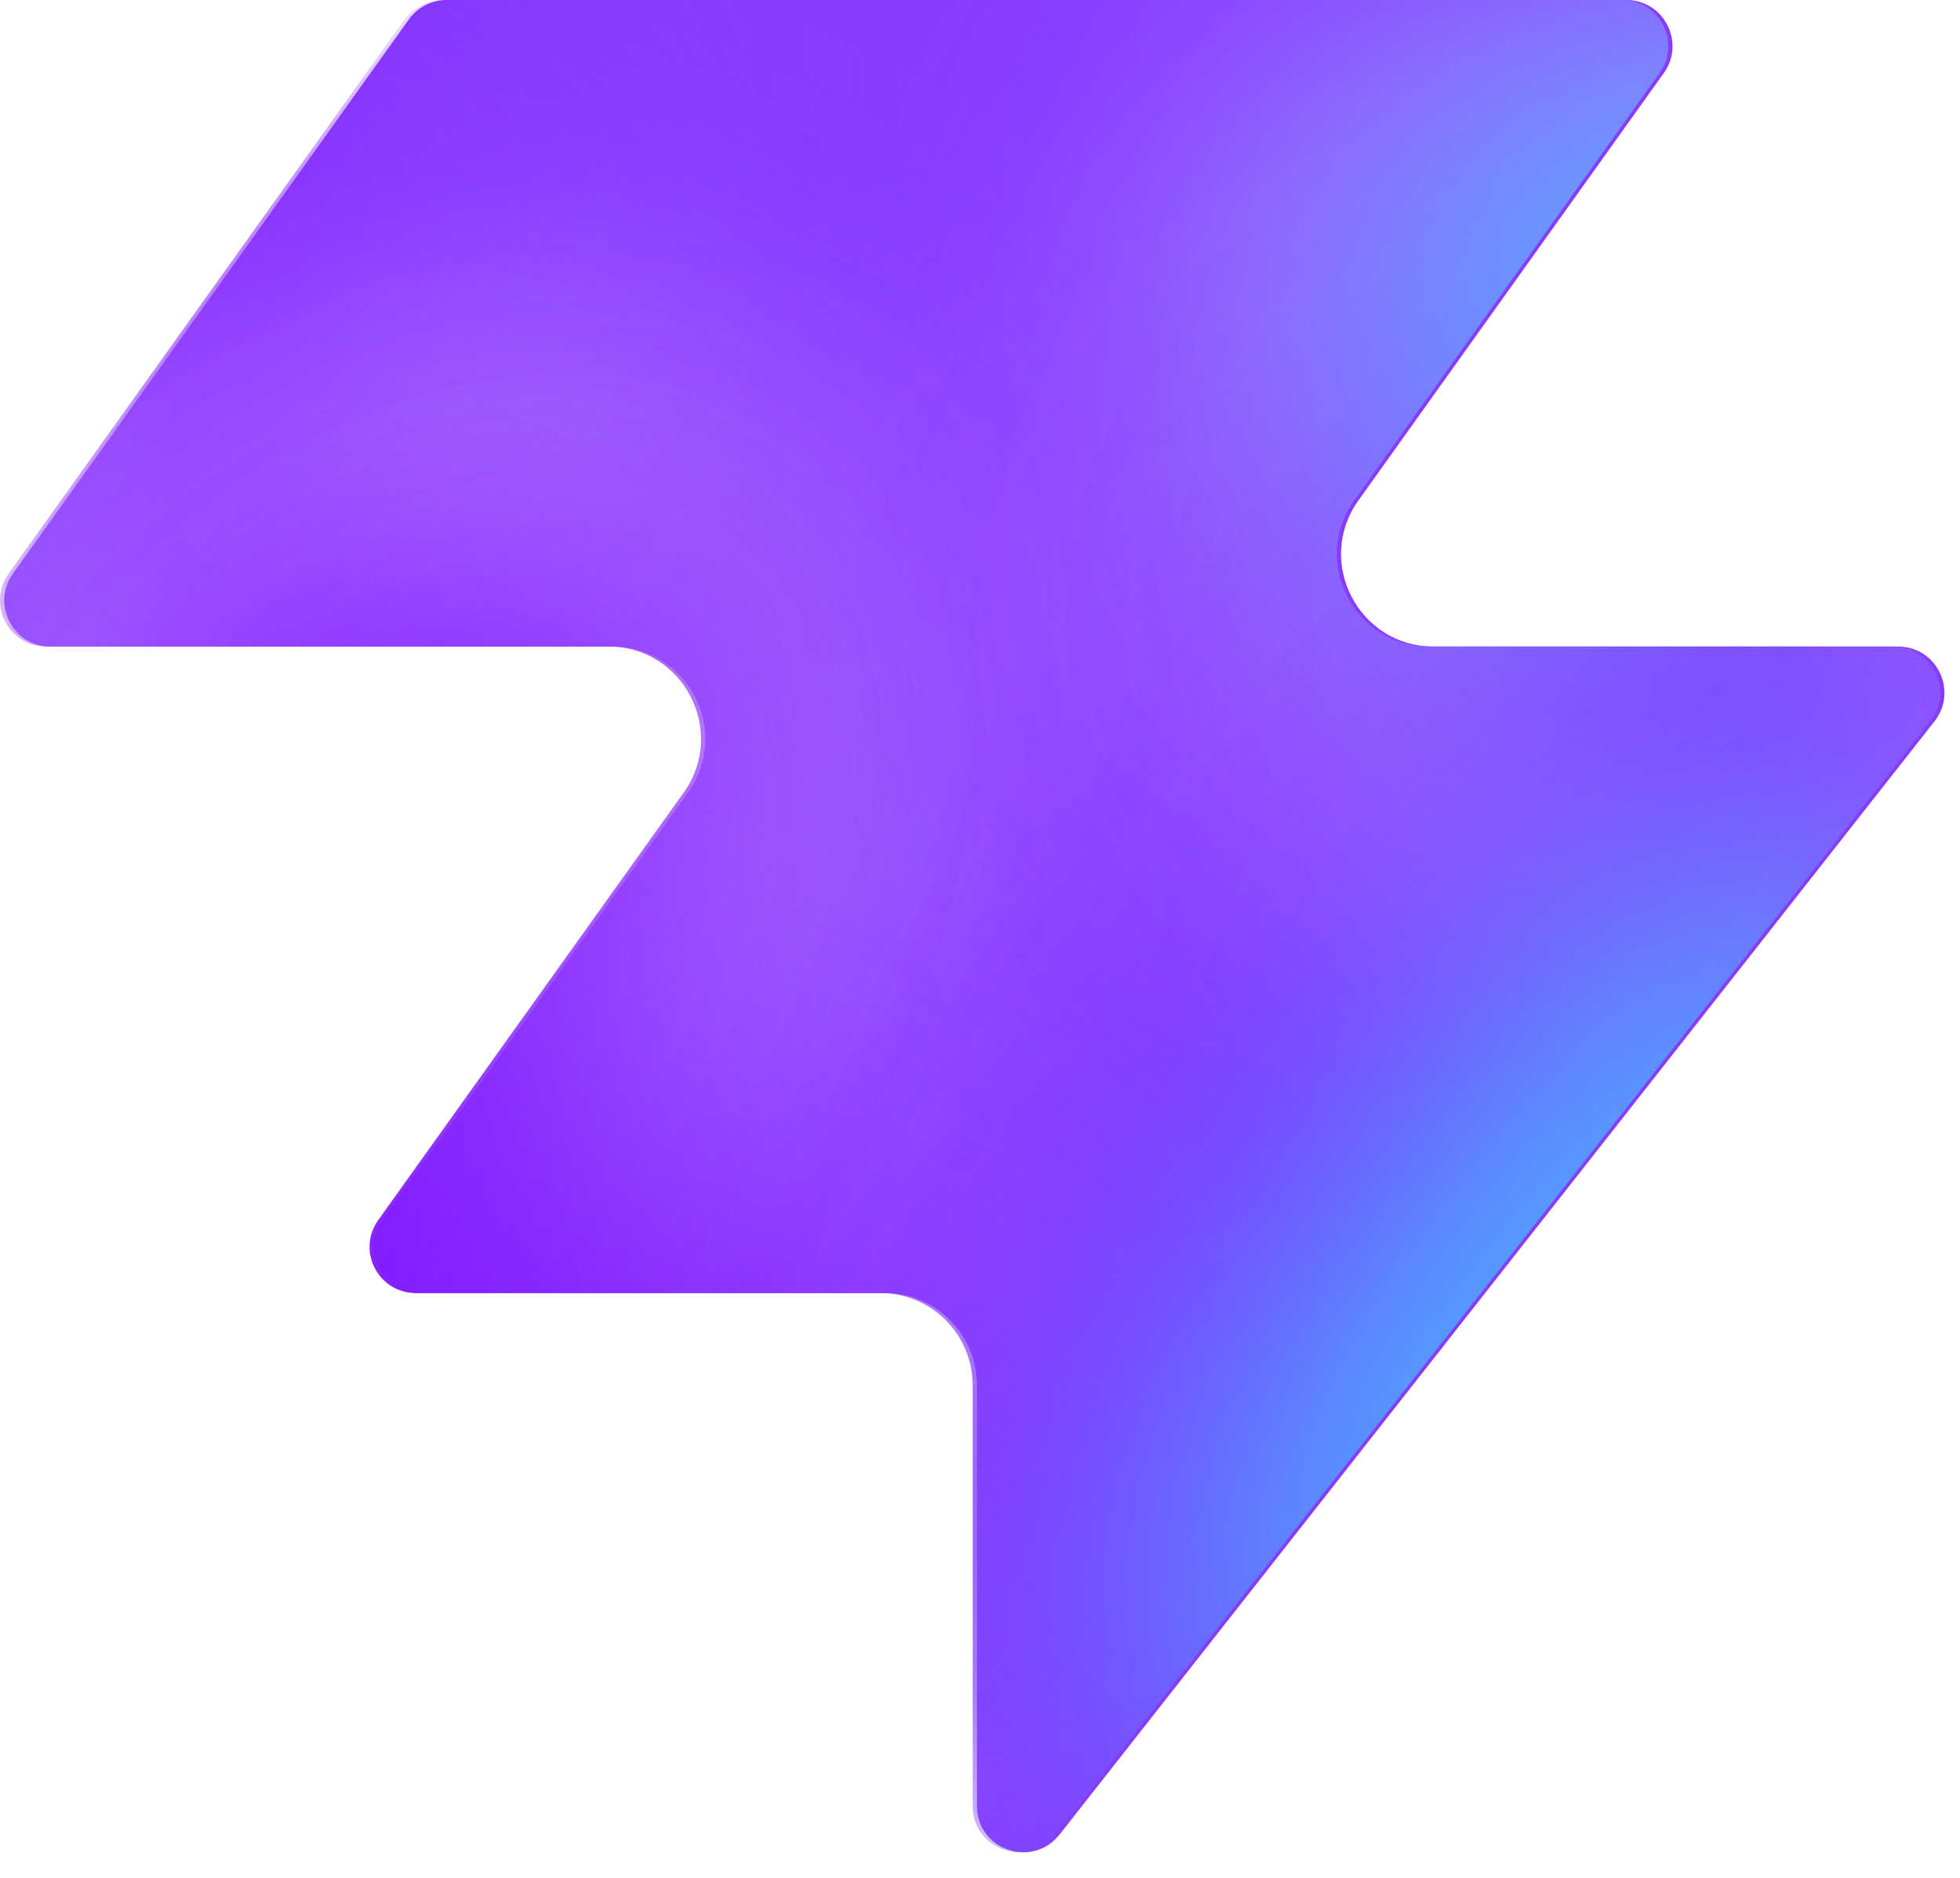
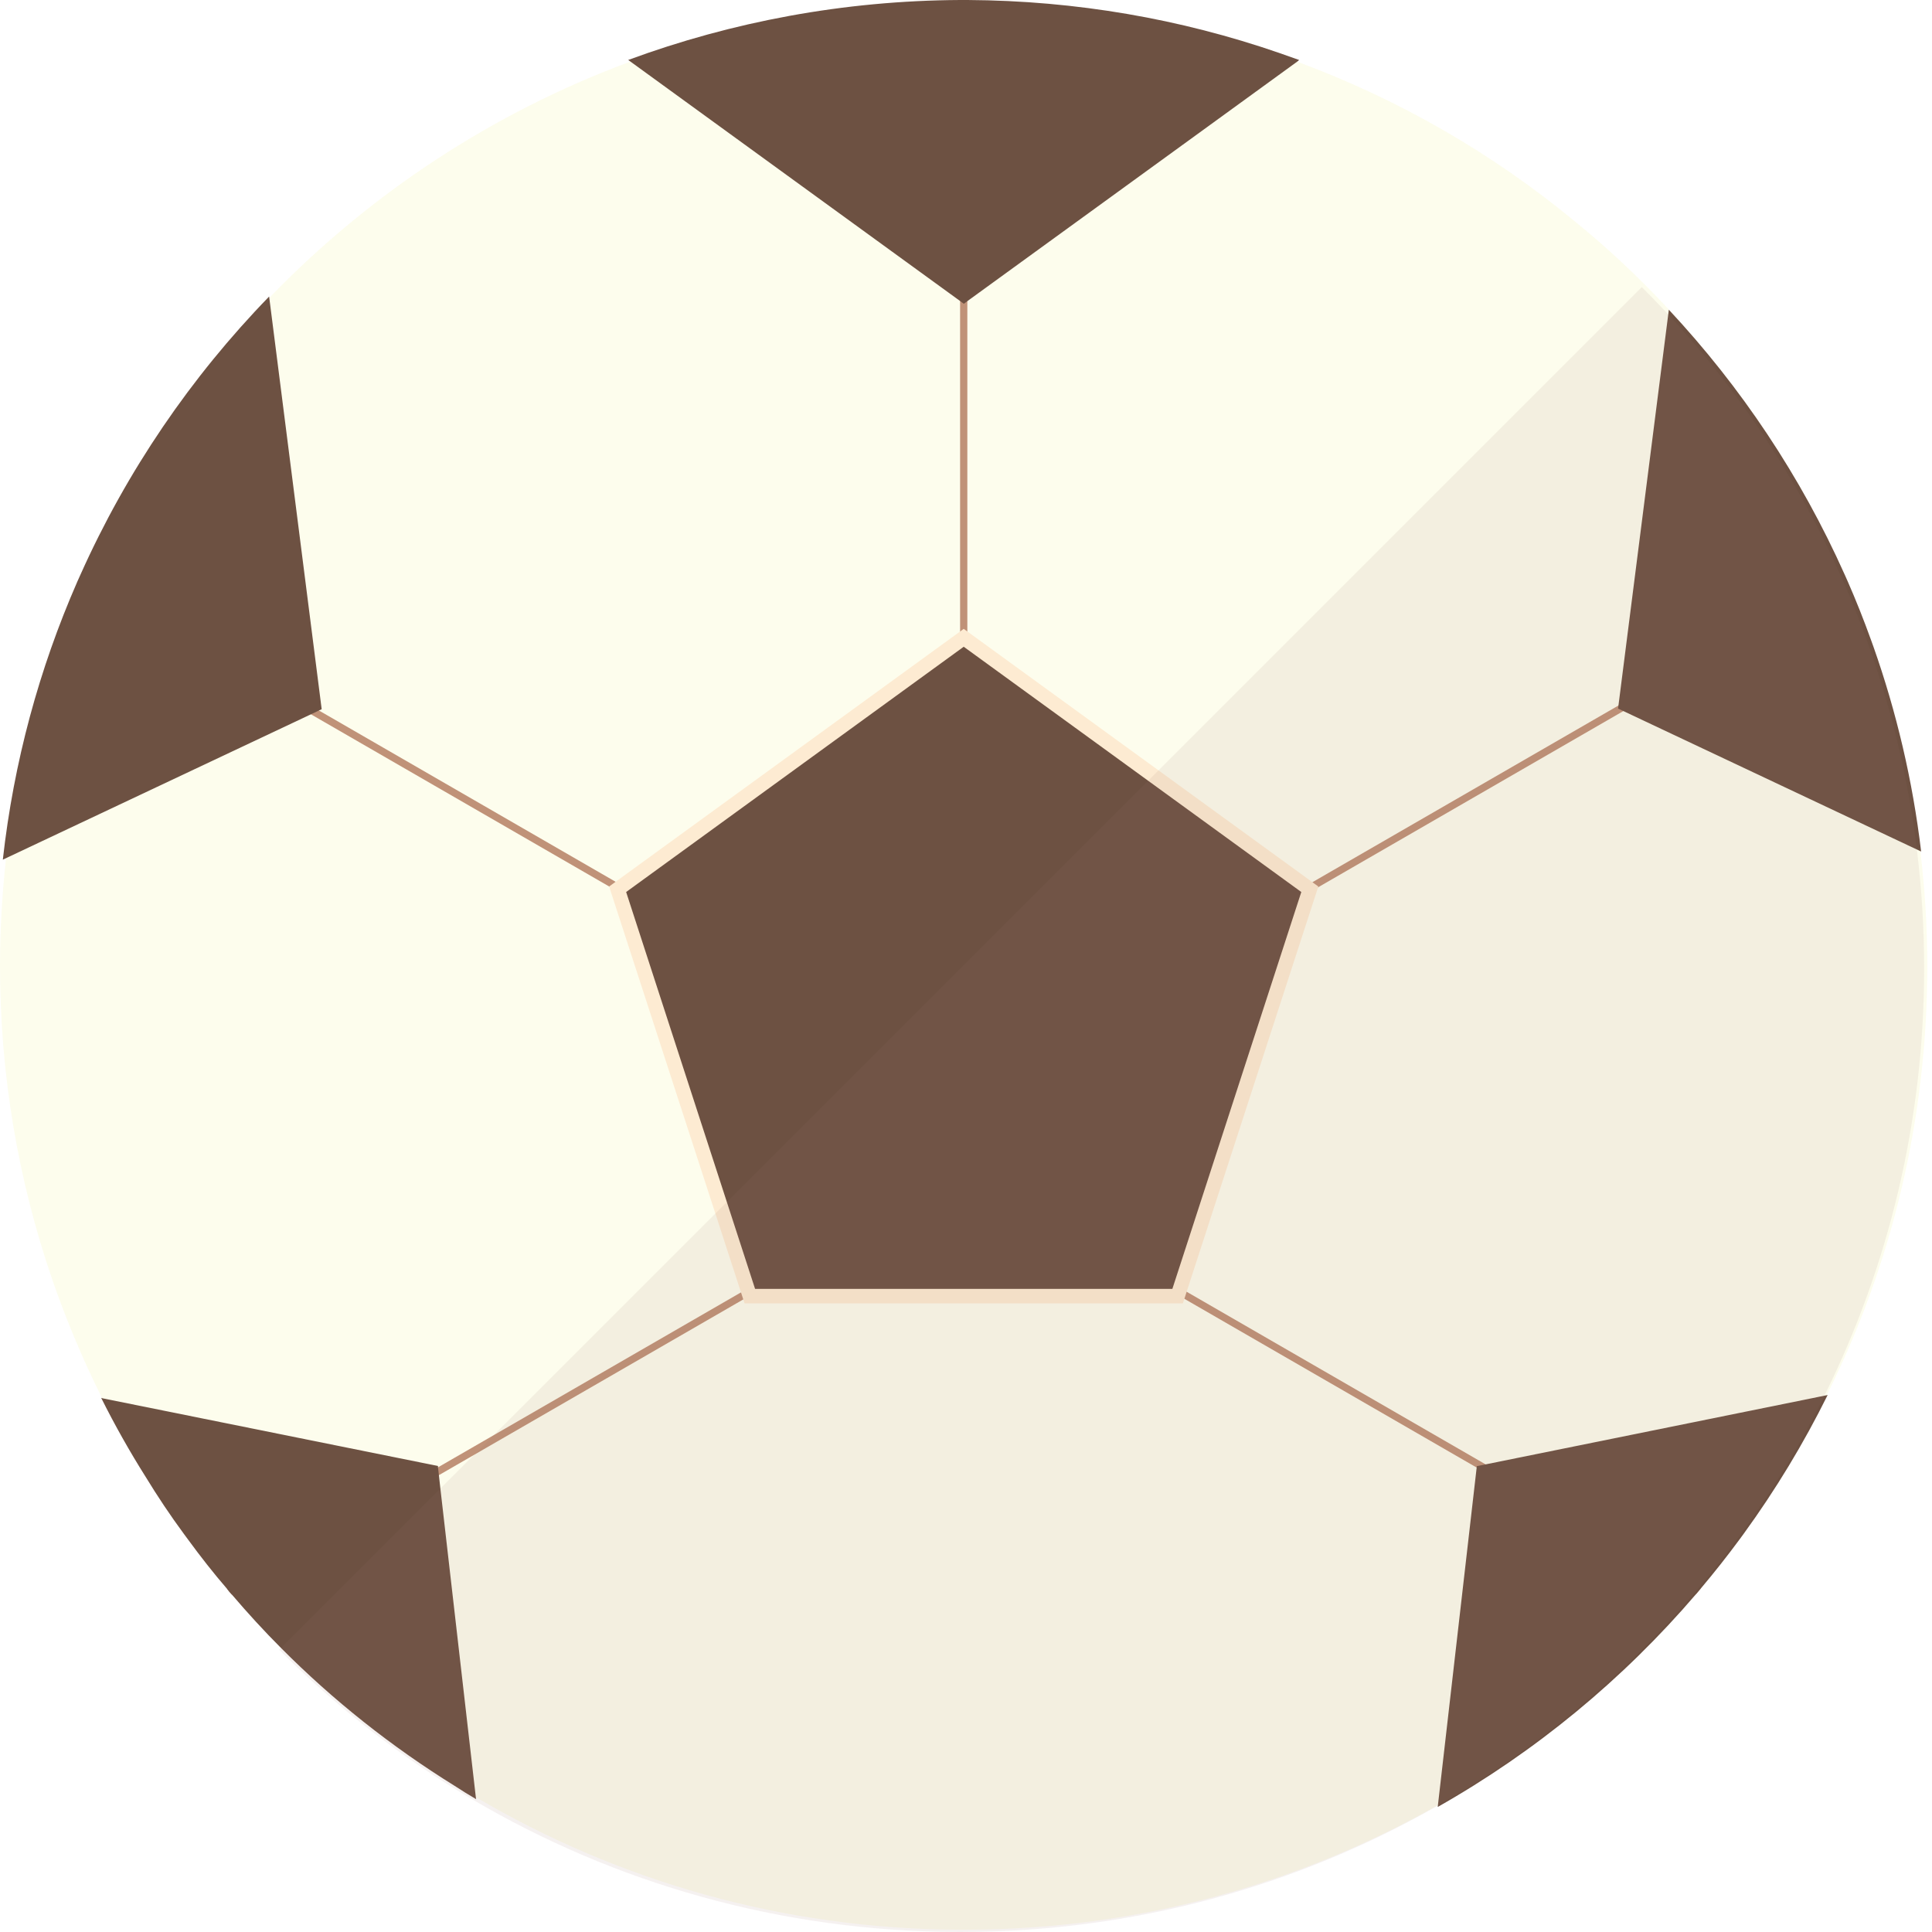
- <svg xmlns="http://www.w3.org/2000/svg" width="48" height="46" fill="none" viewBox="0 0 48 46">
-   <path fill="#863bff" d="M25.946 44.938c-.664.845-2.021.375-2.021-.698V33.937a2.26 2.26 0 0 0-2.262-2.262H10.287c-.92 0-1.456-1.04-.92-1.788l7.48-10.471c1.07-1.497 0-3.578-1.842-3.578H1.237c-.92 0-1.456-1.04-.92-1.788L10.013.474c.214-.297.556-.474.92-.474h28.894c.92 0 1.456 1.04.92 1.788l-7.48 10.471c-1.07 1.498 0 3.579 1.842 3.579h11.377c.943 0 1.473 1.088.89 1.83L25.947 44.94z" style="fill:#863bff;fill:color(display-p3 .525 .23 1);fill-opacity:1" />
-   <mask id="a" width="48" height="46" x="0" y="0" maskUnits="userSpaceOnUse" style="mask-type:alpha">
-     <path fill="#000" d="M25.842 44.938c-.664.844-2.021.375-2.021-.698V33.937a2.26 2.26 0 0 0-2.262-2.262H10.183c-.92 0-1.456-1.04-.92-1.788l7.48-10.471c1.07-1.498 0-3.579-1.842-3.579H1.133c-.92 0-1.456-1.04-.92-1.787L9.91.473c.214-.297.556-.474.92-.474h28.894c.92 0 1.456 1.04.92 1.788l-7.48 10.471c-1.07 1.498 0 3.578 1.842 3.578h11.377c.943 0 1.473 1.088.89 1.832L25.843 44.94z" style="fill:#000;fill-opacity:1" />
-   </mask>
-   <g mask="url(#a)">
-     <g filter="url(#b)">
-       <ellipse cx="5.508" cy="14.704" fill="#ede6ff" rx="5.508" ry="14.704" style="fill:#ede6ff;fill:color(display-p3 .927 .903 1);fill-opacity:1" transform="matrix(.00324 1 1 -.00324 -4.47 31.516)" />
+ <svg xmlns="http://www.w3.org/2000/svg" height="800px" width="800px" version="1.1" id="_x36_" viewBox="0 0 512 512" xml:space="preserve">
+   <g>
+     <g>
+       <path style="fill:#FDFDED;" d="M510.755,256.06c0,40.616-9.472,79.066-26.409,113.18c-0.08,0.16-0.16,0.401-0.321,0.562    c-6.261,12.602-13.646,24.723-21.833,36.121c-0.08,0-0.08,0.08-0.161,0.16c-0.321,0.401-0.642,0.883-0.963,1.365    c-0.08,0.08-0.08,0.08-0.161,0.16c-3.211,4.415-6.663,8.75-10.194,12.923c-0.08,0.08-0.161,0.241-0.241,0.321    c-0.321,0.401-0.642,0.722-1.044,1.204c-0.08,0.08-0.161,0.161-0.241,0.241c-9.552,11.158-20.067,21.512-31.466,30.823    c-2.569,2.087-5.217,4.174-7.866,6.181c-1.525,1.204-2.97,2.328-4.495,3.371c-2.167,1.686-4.415,3.291-6.743,4.816    c-2.889,2.007-5.859,3.933-8.829,5.779c-2.89,1.766-5.78,3.452-8.669,5.137h-0.08c-36.843,20.87-79.386,32.83-124.658,32.991    h-1.926c-46.797-0.16-90.625-12.923-128.271-35.078h-0.08c-2.248-1.364-4.495-2.729-6.743-4.174    c-16.215-10.194-31.145-22.155-44.63-35.64c-4.495-4.495-8.829-9.231-12.923-14.047c-0.161-0.08-0.241-0.241-0.321-0.321    c-0.401-0.401-0.722-0.802-1.044-1.204c-0.08-0.08-0.16-0.161-0.24-0.241c-3.612-4.254-7.064-8.589-10.355-13.084    c-0.402-0.562-0.723-1.043-1.124-1.605c-3.291-4.495-6.422-9.07-9.312-13.806c-4.495-6.983-8.589-14.208-12.361-21.673    c-0.08-0.161-0.161-0.321-0.241-0.482c-4.977-10.034-9.311-20.388-13.004-31.064C4.896,312.971,0,285.037,0,256.06    c0-9.712,0.562-19.264,1.605-28.656c2.89-25.927,9.632-50.65,19.746-73.607v-0.161l0.723-1.605c0.08-0.08,0.08-0.08,0.08-0.161    c12.121-27.211,28.977-51.774,49.286-72.965c0.241-0.241,0.482-0.561,0.722-0.803c26.248-26.97,58.356-48.162,94.317-61.567    c0.161-0.08,0.401-0.161,0.562-0.241c27.292-9.953,56.751-15.492,87.414-15.653h1.926c28.737,0.161,56.349,4.977,82.035,13.807    c1.766,0.642,3.532,1.204,5.298,1.926c0.16,0,0.401,0.08,0.562,0.161c26.729,9.953,51.292,24.161,72.884,41.981    c8.83,7.144,17.097,14.93,24.884,23.278c0.08,0.08,0.16,0.241,0.241,0.321c1.846,1.926,3.612,3.933,5.378,5.94    c1.685,1.926,3.452,4.013,5.137,6.101c0,0,0.08,0,0.08,0.08c3.211,3.853,6.342,7.866,9.312,11.96    c1.525,2.087,3.05,4.254,4.575,6.502c1.364,1.926,2.648,4.013,3.933,6.02c0.401,0.482,0.642,0.963,0.963,1.445    c1.204,1.926,2.328,3.853,3.532,5.78c1.445,2.408,2.809,4.816,4.174,7.304c3.291,6.101,6.422,12.361,9.312,18.783    c0.08,0.08,0.161,0.16,0.161,0.241c0.241,0.482,0.482,1.044,0.642,1.525c1.124,2.488,2.168,5.057,3.211,7.626    c0.08,0.08,0.08,0.161,0.161,0.321c0.963,2.488,1.846,4.977,2.809,7.545c0.241,0.562,0.401,1.204,0.642,1.847    c6.1,17.258,10.355,35.479,12.602,54.262c0,0.08,0,0.08,0,0.161C510.113,235.511,510.755,245.705,510.755,256.06z" />
+       <path style="fill:#C09278;" d="M256.355,1.114v323.221c-0.316,0.006-0.643,0.006-0.959,0.006c-0.316,0-0.643,0-0.959-0.006V1.114    H256.355z" />
+       <path style="fill:#C09278;" d="M316.895,322.46l-0.604,1.871l-42.313-24.433l-1.919-1.103l-15.703-9.065l-0.796-0.46l-1.122-0.652    l-0.796-0.461l-87.255-50.371l-83.591-48.261L21.391,154.07l0.71-1.573c0.029-0.067,0.058-0.125,0.086-0.192l62.727,36.213    l81.864,47.263l87.658,50.611l1.132,0.652l0.787,0.46l1.132,0.652l16.5,9.526l1.918,1.113L316.895,322.46z" />
+       <path style="fill:#C09278;" d="M336.713,261.47l-0.892,2.724l-59.916,34.601l-1.928,1.103l-16.49,9.526l-1.132,0.652l-0.787,0.451    l-1.132,0.652l-52.626,30.39l-85.5,49.364L61.45,422.608c-0.422-0.499-0.844-0.988-1.266-1.487l55.887-32.26l83.697-48.328    l53.882-31.109l0.787-0.451l1.132-0.652l0.787-0.461l15.703-9.065l1.928-1.113L336.713,261.47z" />
+       <path style="fill:#C09278;" d="M450.713,420.987c-0.413,0.499-0.835,0.998-1.257,1.487l-58.122-33.555l-82.008-47.35    l-52.971-30.582l-0.787-0.46l-1.132-0.652l-0.787-0.451l-16.499-9.526l-1.919-1.113l-60.348-34.841l-0.883-2.724l63.149,36.462    l1.919,1.113l15.368,8.864l1.132,0.662l0.787,0.451l1.132,0.652l53.595,30.946l82.622,47.705L450.713,420.987z" />
+       <path style="fill:#C09278;" d="M489.468,154.223l-59.513,34.361l-85.625,49.431l-86.843,50.141l-1.132,0.652l-0.796,0.46    l-1.122,0.652l-15.368,8.873l-1.919,1.103l-42.592,24.596l-0.614-1.871l41.287-23.838l1.919-1.103l16.49-9.526l0.796-0.46    l1.132-0.652l0.787-0.451l87.812-50.697l84.569-48.827l59.945-34.611C488.95,153.043,489.209,153.638,489.468,154.223z" />
+       <polygon style="fill:#FDEBD2;" points="197.316,345.406 161.425,234.928 255.396,166.652 349.37,234.929 313.477,345.406   " />
+       <path style="fill:#6D5142;" d="M344.276,15.893l-0.241,0.241l-0.321,0.24l-26.409,19.184l-60.924,44.229l-0.963,0.722    l-0.963-0.722l-87.414-63.493l-0.562-0.401C193.931,5.779,223.55,0.16,254.455,0h1.926c28.897,0.16,56.59,5.057,82.437,13.967    C340.664,14.609,342.51,15.251,344.276,15.893z" />
+       <path style="fill:#6D5142;" d="M509.121,225.662l-78.987-37.258l-1.333-0.633l0.115-0.883l13.344-104.81    c19.176,20.529,34.994,44.213,46.601,70.2c0.269,0.585,0.528,1.18,0.787,1.765c2.226,5.074,4.278,10.245,6.168,15.492    c0.23,0.604,0.451,1.218,0.662,1.832C502.588,188.682,506.876,206.861,509.121,225.662z" />
+       <path style="fill:#6D5142;" d="M85.25,187.951l-1.209,0.566l-2.12,1.007L0.748,227.818c2.887-25.881,9.65-50.602,19.694-73.567    l0.077-0.182l0.71-1.573c0.029-0.067,0.058-0.125,0.086-0.192c12.288-27.493,29.306-52.405,50.007-73.72L85.25,187.951z" />
+       <path style="fill:#6D5142;" d="M126.183,476.801c-1.926-1.123-3.853-2.328-5.699-3.532    c-16.696-10.355-32.188-22.636-45.995-36.522c-4.495-4.495-8.829-9.231-13.004-14.128c-0.482-0.482-0.883-0.963-1.284-1.525    c-3.612-4.174-7.064-8.589-10.355-13.084c-0.402-0.482-0.723-1.044-1.124-1.525c-3.612-4.896-6.983-9.953-10.114-15.09    c-4.255-6.743-8.188-13.726-11.8-20.951l0.241,0.08l0.321,0.08l88.698,17.9v0.321l0.241,2.087l0.401,3.612l9.392,81.795    L126.183,476.801z" />
+       <path style="fill:#6D5142;" d="M484.345,369.695c-6.37,12.864-13.794,25.123-22.159,36.644c-0.038,0.058-0.086,0.115-0.125,0.173    c-0.336,0.46-0.681,0.93-1.017,1.391c-0.048,0.057-0.086,0.105-0.125,0.163c-3.261,4.422-6.667,8.729-10.207,12.921    c-0.413,0.499-0.835,0.998-1.257,1.487c-19.291,22.533-42.448,41.671-68.444,56.386l10.322-89.941l0.038-0.374l2.331-0.47    l86.363-17.507l1.919-0.393L484.345,369.695z" />
+       <polygon style="fill:#6D5142;" points="344.858,236.394 316.895,322.46 316.29,324.331 310.688,341.569 200.104,341.569     166.385,237.785 165.934,236.394 166.778,235.78 255.396,171.394   " />
    </g>
-     <g filter="url(#c)">
-       <ellipse cx="10.399" cy="29.851" fill="#ede6ff" rx="10.399" ry="29.851" style="fill:#ede6ff;fill:color(display-p3 .927 .903 1);fill-opacity:1" transform="matrix(.00324 1 1 -.00324 -39.328 7.883)" />
-     </g>
-     <g filter="url(#d)">
-       <ellipse cx="5.508" cy="30.487" fill="#7e14ff" rx="5.508" ry="30.487" style="fill:#7e14ff;fill:color(display-p3 .492 .077 1);fill-opacity:1" transform="rotate(89.814 -25.913 -14.639)scale(1 -1)" />
-     </g>
-     <g filter="url(#e)">
-       <ellipse cx="5.508" cy="30.599" fill="#7e14ff" rx="5.508" ry="30.599" style="fill:#7e14ff;fill:color(display-p3 .492 .077 1);fill-opacity:1" transform="rotate(89.814 -32.644 -3.334)scale(1 -1)" />
-     </g>
-     <g filter="url(#f)">
-       <ellipse cx="5.508" cy="30.599" fill="#7e14ff" rx="5.508" ry="30.599" style="fill:#7e14ff;fill:color(display-p3 .492 .077 1);fill-opacity:1" transform="matrix(.00324 1 1 -.00324 -34.34 30.47)" />
-     </g>
-     <g filter="url(#g)">
-       <ellipse cx="14.072" cy="22.078" fill="#ede6ff" rx="14.072" ry="22.078" style="fill:#ede6ff;fill:color(display-p3 .927 .903 1);fill-opacity:1" transform="rotate(93.35 24.506 48.493)scale(-1 1)" />
-     </g>
-     <g filter="url(#h)">
-       <ellipse cx="3.47" cy="21.501" fill="#7e14ff" rx="3.47" ry="21.501" style="fill:#7e14ff;fill:color(display-p3 .492 .077 1);fill-opacity:1" transform="rotate(89.009 28.708 47.59)scale(-1 1)" />
-     </g>
-     <g filter="url(#i)">
-       <ellipse cx="3.47" cy="21.501" fill="#7e14ff" rx="3.47" ry="21.501" style="fill:#7e14ff;fill:color(display-p3 .492 .077 1);fill-opacity:1" transform="rotate(89.009 28.708 47.59)scale(-1 1)" />
-     </g>
-     <g filter="url(#j)">
-       <ellipse cx=".387" cy="8.972" fill="#7e14ff" rx="4.407" ry="29.108" style="fill:#7e14ff;fill:color(display-p3 .492 .077 1);fill-opacity:1" transform="rotate(39.51 .387 8.972)" />
-     </g>
-     <g filter="url(#k)">
-       <ellipse cx="47.523" cy="-6.092" fill="#7e14ff" rx="4.407" ry="29.108" style="fill:#7e14ff;fill:color(display-p3 .492 .077 1);fill-opacity:1" transform="rotate(37.892 47.523 -6.092)" />
-     </g>
-     <g filter="url(#l)">
-       <ellipse cx="41.412" cy="6.333" fill="#47bfff" rx="5.971" ry="9.665" style="fill:#47bfff;fill:color(display-p3 .28 .748 1);fill-opacity:1" transform="rotate(37.892 41.412 6.333)" />
-     </g>
-     <g filter="url(#m)">
-       <ellipse cx="-1.879" cy="38.332" fill="#7e14ff" rx="4.407" ry="29.108" style="fill:#7e14ff;fill:color(display-p3 .492 .077 1);fill-opacity:1" transform="rotate(37.892 -1.88 38.332)" />
-     </g>
-     <g filter="url(#n)">
-       <ellipse cx="-1.879" cy="38.332" fill="#7e14ff" rx="4.407" ry="29.108" style="fill:#7e14ff;fill:color(display-p3 .492 .077 1);fill-opacity:1" transform="rotate(37.892 -1.88 38.332)" />
-     </g>
-     <g filter="url(#o)">
-       <ellipse cx="35.651" cy="29.907" fill="#7e14ff" rx="4.407" ry="29.108" style="fill:#7e14ff;fill:color(display-p3 .492 .077 1);fill-opacity:1" transform="rotate(37.892 35.651 29.907)" />
-     </g>
-     <g filter="url(#p)">
-       <ellipse cx="38.418" cy="32.4" fill="#47bfff" rx="5.971" ry="15.297" style="fill:#47bfff;fill:color(display-p3 .28 .748 1);fill-opacity:1" transform="rotate(37.892 38.418 32.4)" />
-     </g>
+     <path style="opacity:0.1;fill:#9A716A;" d="M495.45,171.698c-0.211-0.614-0.432-1.228-0.662-1.832   c-1.89-5.247-3.942-10.418-6.168-15.492c-0.259-0.585-0.518-1.18-0.787-1.765c-11.607-25.987-27.425-49.671-46.601-70.2   c-2.005-2.148-4.057-4.249-6.134-6.327L73.985,437.195c15.307,15.309,32.541,28.692,51.32,39.734   c37.651,22.14,81.481,34.889,128.284,35.061c0.317,0.01,0.643,0.01,0.959,0.01c0.317,0,0.643,0,0.959-0.01   c45.306-0.163,87.821-12.125,124.657-32.98c25.996-14.715,49.153-33.853,68.444-56.386c0.422-0.489,0.844-0.988,1.257-1.487   c3.54-4.192,6.945-8.499,10.207-12.921c0.038-0.058,0.077-0.106,0.125-0.163c0.336-0.46,0.681-0.931,1.017-1.391   c0.038-0.057,0.086-0.115,0.125-0.173c8.365-11.521,15.79-23.78,22.159-36.644c16.912-34.121,26.418-72.55,26.418-113.213   c0-10.37-0.623-20.596-1.822-30.639C505.848,207.191,501.56,189.013,495.45,171.698z" />
  </g>
-   <defs>
-     <filter id="b" width="60.045" height="41.654" x="-19.77" y="16.149" color-interpolation-filters="sRGB" filterUnits="userSpaceOnUse">
-       <feFlood flood-opacity="0" result="BackgroundImageFix" />
-       <feBlend in="SourceGraphic" in2="BackgroundImageFix" result="shape" />
-       <feGaussianBlur result="effect1_foregroundBlur_2002_17158" stdDeviation="7.659" />
-     </filter>
-     <filter id="c" width="90.34" height="51.437" x="-54.613" y="-7.533" color-interpolation-filters="sRGB" filterUnits="userSpaceOnUse">
-       <feFlood flood-opacity="0" result="BackgroundImageFix" />
-       <feBlend in="SourceGraphic" in2="BackgroundImageFix" result="shape" />
-       <feGaussianBlur result="effect1_foregroundBlur_2002_17158" stdDeviation="7.659" />
-     </filter>
-     <filter id="d" width="79.355" height="29.4" x="-49.64" y="2.03" color-interpolation-filters="sRGB" filterUnits="userSpaceOnUse">
-       <feFlood flood-opacity="0" result="BackgroundImageFix" />
-       <feBlend in="SourceGraphic" in2="BackgroundImageFix" result="shape" />
-       <feGaussianBlur result="effect1_foregroundBlur_2002_17158" stdDeviation="4.596" />
-     </filter>
-     <filter id="e" width="79.579" height="29.4" x="-45.045" y="20.029" color-interpolation-filters="sRGB" filterUnits="userSpaceOnUse">
-       <feFlood flood-opacity="0" result="BackgroundImageFix" />
-       <feBlend in="SourceGraphic" in2="BackgroundImageFix" result="shape" />
-       <feGaussianBlur result="effect1_foregroundBlur_2002_17158" stdDeviation="4.596" />
-     </filter>
-     <filter id="f" width="79.579" height="29.4" x="-43.513" y="21.178" color-interpolation-filters="sRGB" filterUnits="userSpaceOnUse">
-       <feFlood flood-opacity="0" result="BackgroundImageFix" />
-       <feBlend in="SourceGraphic" in2="BackgroundImageFix" result="shape" />
-       <feGaussianBlur result="effect1_foregroundBlur_2002_17158" stdDeviation="4.596" />
-     </filter>
-     <filter id="g" width="74.749" height="58.852" x="15.756" y="-17.901" color-interpolation-filters="sRGB" filterUnits="userSpaceOnUse">
-       <feFlood flood-opacity="0" result="BackgroundImageFix" />
-       <feBlend in="SourceGraphic" in2="BackgroundImageFix" result="shape" />
-       <feGaussianBlur result="effect1_foregroundBlur_2002_17158" stdDeviation="7.659" />
-     </filter>
-     <filter id="h" width="61.377" height="25.362" x="23.548" y="2.284" color-interpolation-filters="sRGB" filterUnits="userSpaceOnUse">
-       <feFlood flood-opacity="0" result="BackgroundImageFix" />
-       <feBlend in="SourceGraphic" in2="BackgroundImageFix" result="shape" />
-       <feGaussianBlur result="effect1_foregroundBlur_2002_17158" stdDeviation="4.596" />
-     </filter>
-     <filter id="i" width="61.377" height="25.362" x="23.548" y="2.284" color-interpolation-filters="sRGB" filterUnits="userSpaceOnUse">
-       <feFlood flood-opacity="0" result="BackgroundImageFix" />
-       <feBlend in="SourceGraphic" in2="BackgroundImageFix" result="shape" />
-       <feGaussianBlur result="effect1_foregroundBlur_2002_17158" stdDeviation="4.596" />
-     </filter>
-     <filter id="j" width="56.045" height="63.649" x="-27.636" y="-22.853" color-interpolation-filters="sRGB" filterUnits="userSpaceOnUse">
-       <feFlood flood-opacity="0" result="BackgroundImageFix" />
-       <feBlend in="SourceGraphic" in2="BackgroundImageFix" result="shape" />
-       <feGaussianBlur result="effect1_foregroundBlur_2002_17158" stdDeviation="4.596" />
-     </filter>
-     <filter id="k" width="54.814" height="64.646" x="20.116" y="-38.415" color-interpolation-filters="sRGB" filterUnits="userSpaceOnUse">
-       <feFlood flood-opacity="0" result="BackgroundImageFix" />
-       <feBlend in="SourceGraphic" in2="BackgroundImageFix" result="shape" />
-       <feGaussianBlur result="effect1_foregroundBlur_2002_17158" stdDeviation="4.596" />
-     </filter>
-     <filter id="l" width="33.541" height="35.313" x="24.641" y="-11.323" color-interpolation-filters="sRGB" filterUnits="userSpaceOnUse">
-       <feFlood flood-opacity="0" result="BackgroundImageFix" />
-       <feBlend in="SourceGraphic" in2="BackgroundImageFix" result="shape" />
-       <feGaussianBlur result="effect1_foregroundBlur_2002_17158" stdDeviation="4.596" />
-     </filter>
-     <filter id="m" width="54.814" height="64.646" x="-29.286" y="6.009" color-interpolation-filters="sRGB" filterUnits="userSpaceOnUse">
-       <feFlood flood-opacity="0" result="BackgroundImageFix" />
-       <feBlend in="SourceGraphic" in2="BackgroundImageFix" result="shape" />
-       <feGaussianBlur result="effect1_foregroundBlur_2002_17158" stdDeviation="4.596" />
-     </filter>
-     <filter id="n" width="54.814" height="64.646" x="-29.286" y="6.009" color-interpolation-filters="sRGB" filterUnits="userSpaceOnUse">
-       <feFlood flood-opacity="0" result="BackgroundImageFix" />
-       <feBlend in="SourceGraphic" in2="BackgroundImageFix" result="shape" />
-       <feGaussianBlur result="effect1_foregroundBlur_2002_17158" stdDeviation="4.596" />
-     </filter>
-     <filter id="o" width="54.814" height="64.646" x="8.244" y="-2.416" color-interpolation-filters="sRGB" filterUnits="userSpaceOnUse">
-       <feFlood flood-opacity="0" result="BackgroundImageFix" />
-       <feBlend in="SourceGraphic" in2="BackgroundImageFix" result="shape" />
-       <feGaussianBlur result="effect1_foregroundBlur_2002_17158" stdDeviation="4.596" />
-     </filter>
-     <filter id="p" width="39.409" height="43.623" x="18.713" y="10.588" color-interpolation-filters="sRGB" filterUnits="userSpaceOnUse">
-       <feFlood flood-opacity="0" result="BackgroundImageFix" />
-       <feBlend in="SourceGraphic" in2="BackgroundImageFix" result="shape" />
-       <feGaussianBlur result="effect1_foregroundBlur_2002_17158" stdDeviation="4.596" />
-     </filter>
-   </defs>
</svg>
